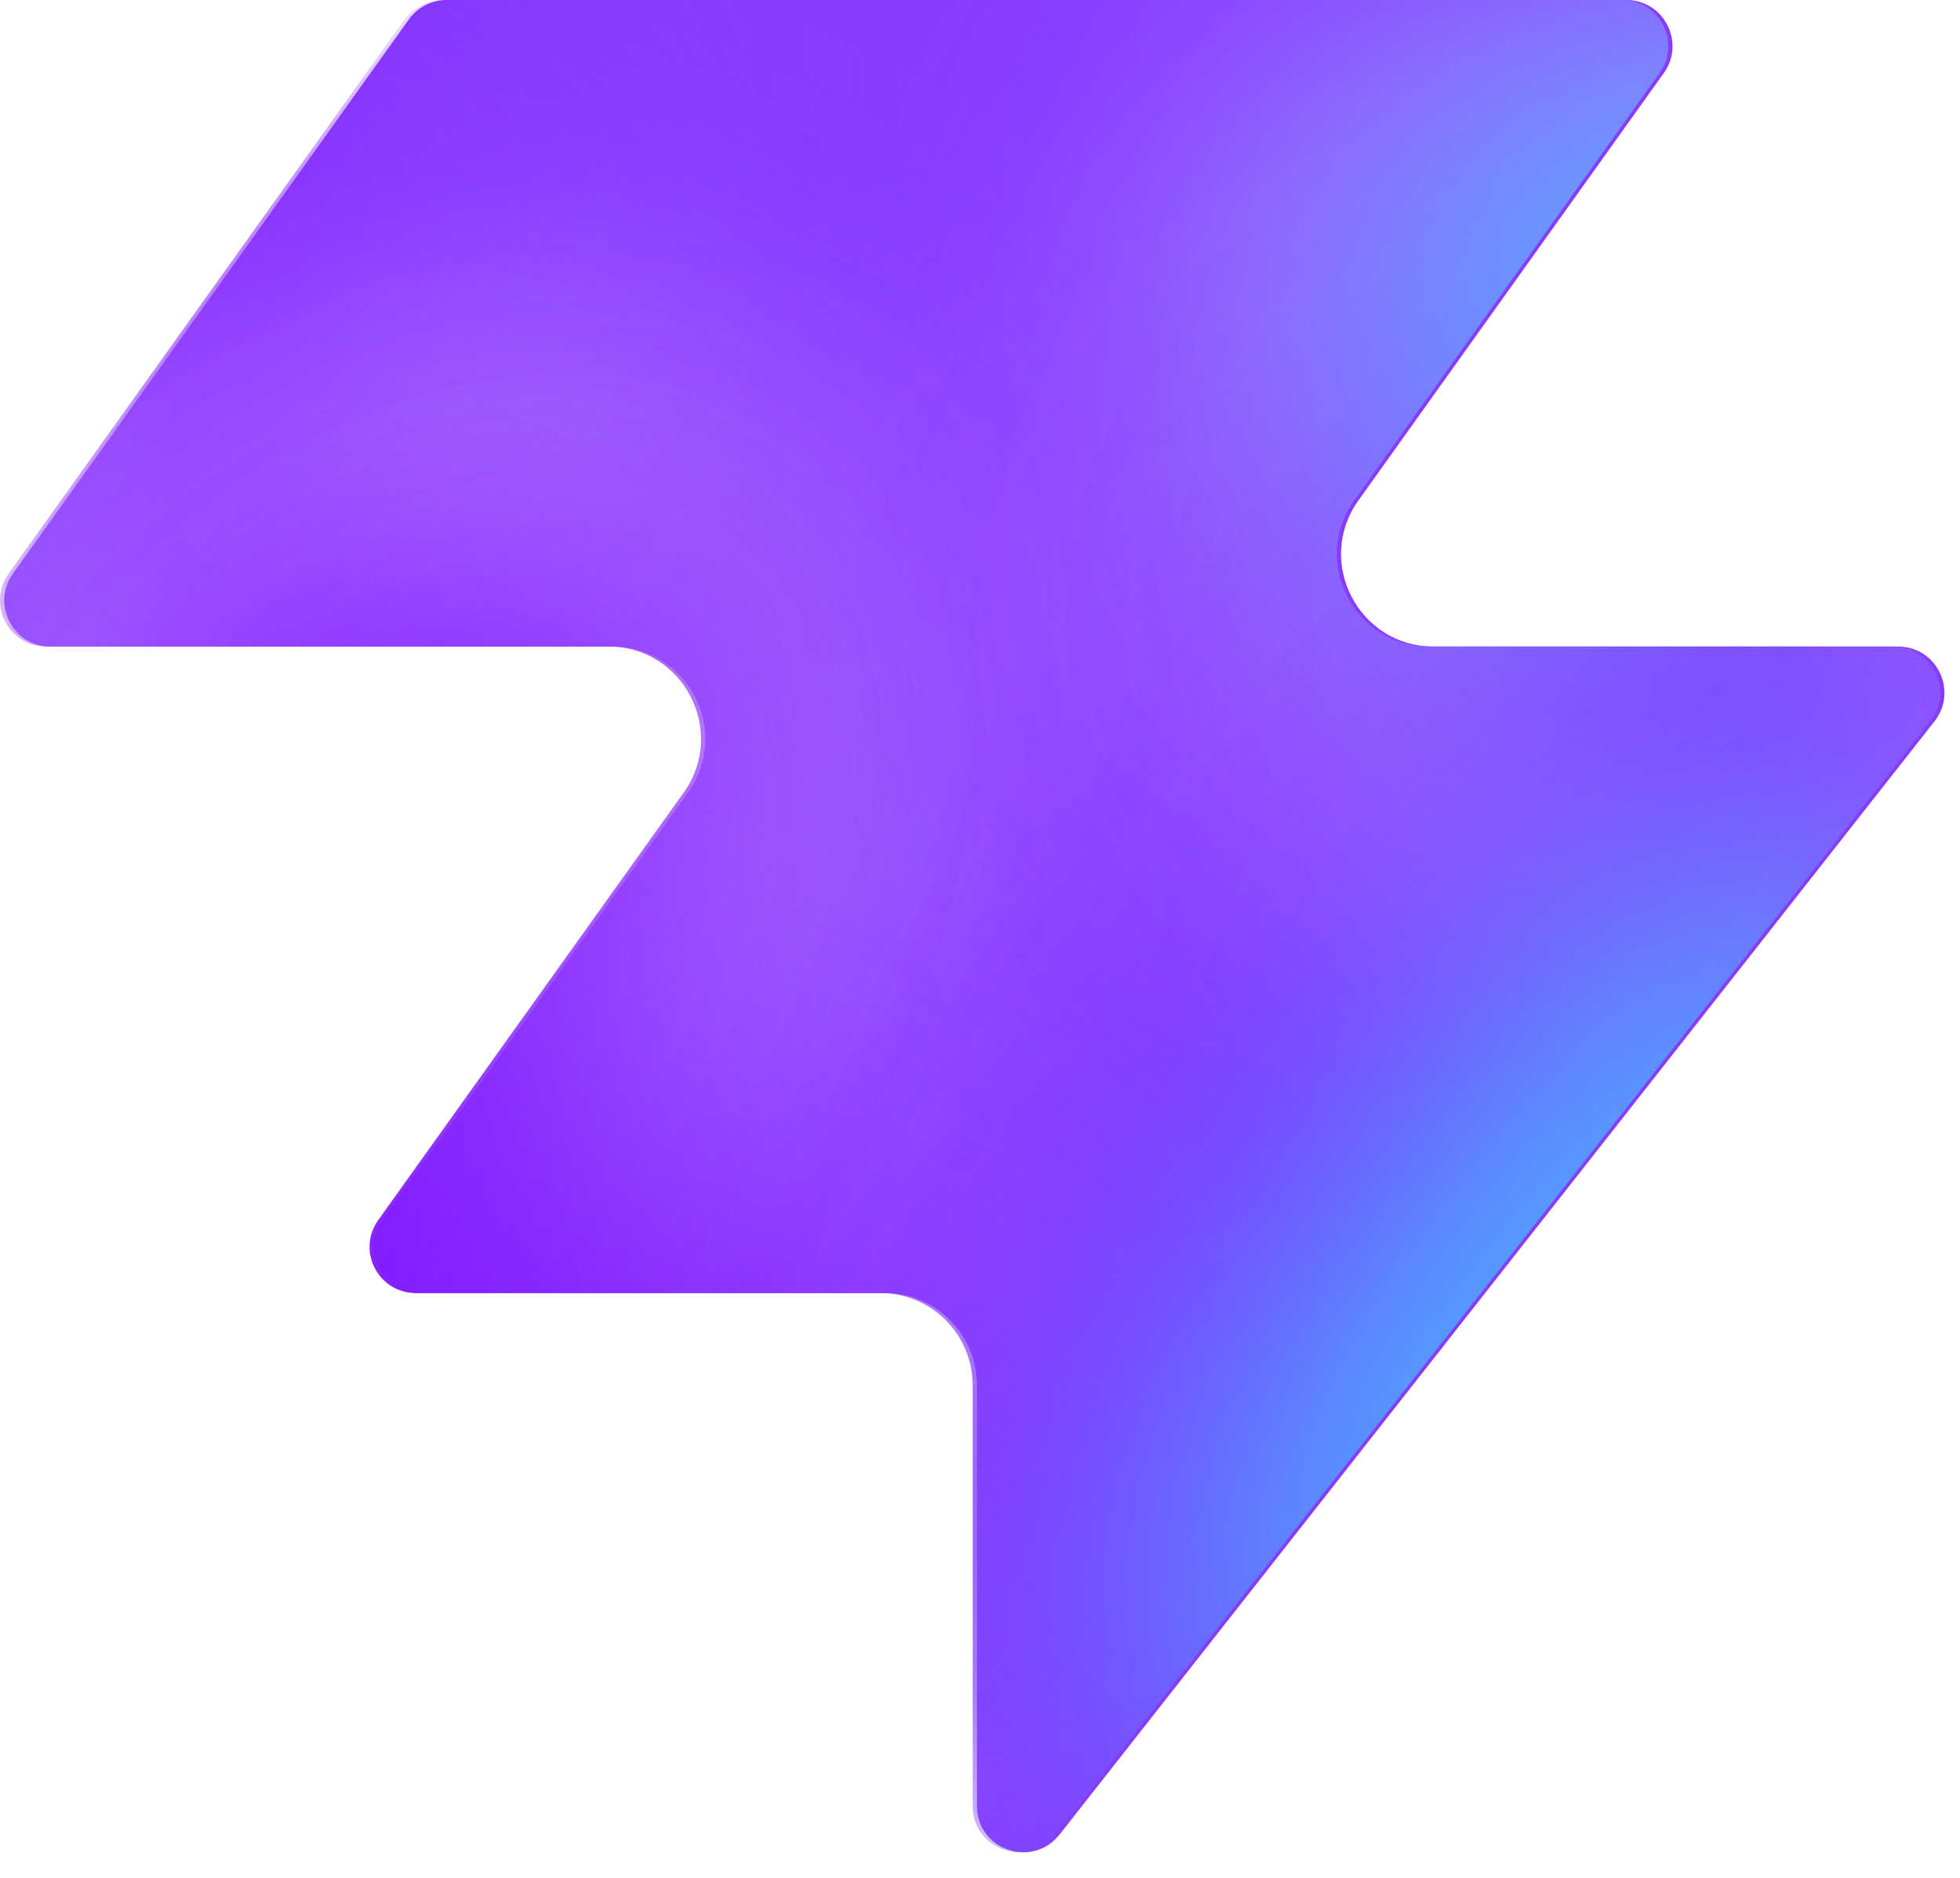
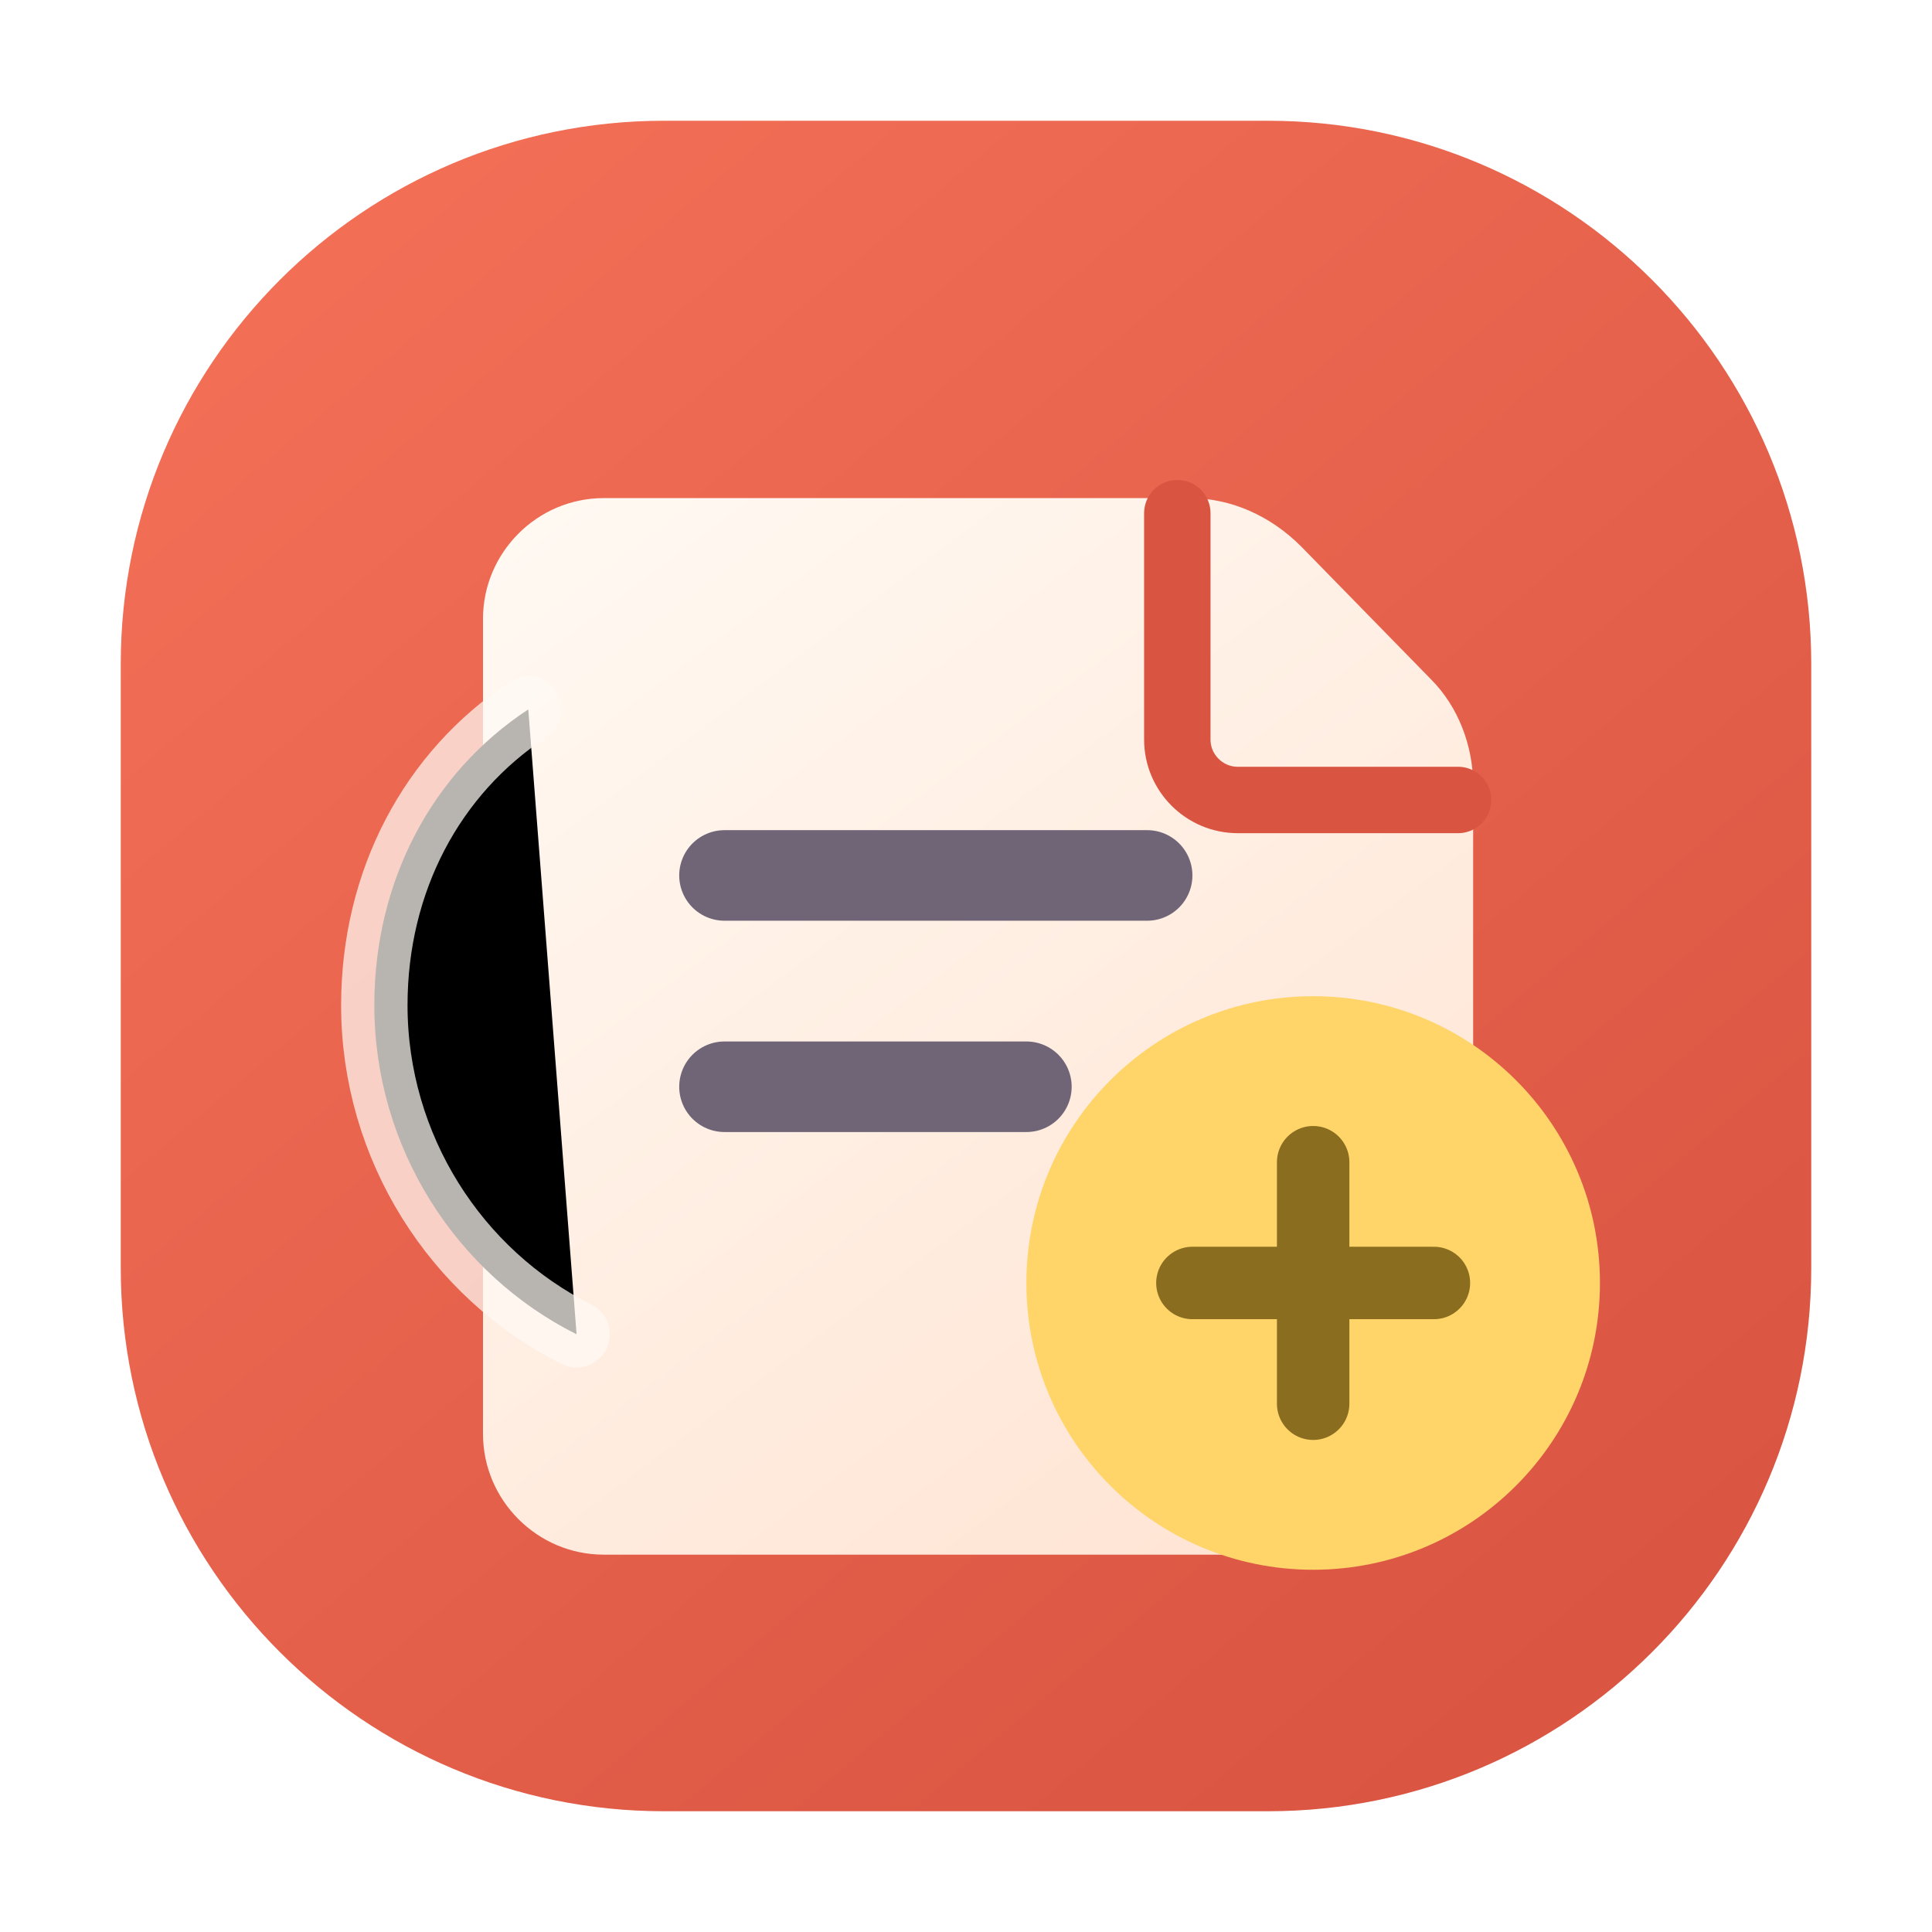
- <svg xmlns="http://www.w3.org/2000/svg" width="48" height="46" fill="none" viewBox="0 0 48 46">
-   <path fill="#863bff" d="M25.946 44.938c-.664.845-2.021.375-2.021-.698V33.937a2.26 2.26 0 0 0-2.262-2.262H10.287c-.92 0-1.456-1.04-.92-1.788l7.48-10.471c1.07-1.497 0-3.578-1.842-3.578H1.237c-.92 0-1.456-1.04-.92-1.788L10.013.474c.214-.297.556-.474.92-.474h28.894c.92 0 1.456 1.04.92 1.788l-7.48 10.471c-1.07 1.498 0 3.579 1.842 3.579h11.377c.943 0 1.473 1.088.89 1.83L25.947 44.94z" style="fill:#863bff;fill:color(display-p3 .525 .23 1);fill-opacity:1" />
-   <mask id="a" width="48" height="46" x="0" y="0" maskUnits="userSpaceOnUse" style="mask-type:alpha">
-     <path fill="#000" d="M25.842 44.938c-.664.844-2.021.375-2.021-.698V33.937a2.26 2.26 0 0 0-2.262-2.262H10.183c-.92 0-1.456-1.04-.92-1.788l7.48-10.471c1.07-1.498 0-3.579-1.842-3.579H1.133c-.92 0-1.456-1.04-.92-1.787L9.91.473c.214-.297.556-.474.92-.474h28.894c.92 0 1.456 1.04.92 1.788l-7.48 10.471c-1.07 1.498 0 3.578 1.842 3.578h11.377c.943 0 1.473 1.088.89 1.832L25.843 44.94z" style="fill:#000;fill-opacity:1" />
-   </mask>
-   <g mask="url(#a)">
-     <g filter="url(#b)">
-       <ellipse cx="5.508" cy="14.704" fill="#ede6ff" rx="5.508" ry="14.704" style="fill:#ede6ff;fill:color(display-p3 .927 .903 1);fill-opacity:1" transform="matrix(.00324 1 1 -.00324 -4.47 31.516)" />
-     </g>
-     <g filter="url(#c)">
-       <ellipse cx="10.399" cy="29.851" fill="#ede6ff" rx="10.399" ry="29.851" style="fill:#ede6ff;fill:color(display-p3 .927 .903 1);fill-opacity:1" transform="matrix(.00324 1 1 -.00324 -39.328 7.883)" />
-     </g>
-     <g filter="url(#d)">
-       <ellipse cx="5.508" cy="30.487" fill="#7e14ff" rx="5.508" ry="30.487" style="fill:#7e14ff;fill:color(display-p3 .492 .077 1);fill-opacity:1" transform="rotate(89.814 -25.913 -14.639)scale(1 -1)" />
-     </g>
-     <g filter="url(#e)">
-       <ellipse cx="5.508" cy="30.599" fill="#7e14ff" rx="5.508" ry="30.599" style="fill:#7e14ff;fill:color(display-p3 .492 .077 1);fill-opacity:1" transform="rotate(89.814 -32.644 -3.334)scale(1 -1)" />
-     </g>
-     <g filter="url(#f)">
-       <ellipse cx="5.508" cy="30.599" fill="#7e14ff" rx="5.508" ry="30.599" style="fill:#7e14ff;fill:color(display-p3 .492 .077 1);fill-opacity:1" transform="matrix(.00324 1 1 -.00324 -34.34 30.47)" />
-     </g>
-     <g filter="url(#g)">
-       <ellipse cx="14.072" cy="22.078" fill="#ede6ff" rx="14.072" ry="22.078" style="fill:#ede6ff;fill:color(display-p3 .927 .903 1);fill-opacity:1" transform="rotate(93.35 24.506 48.493)scale(-1 1)" />
-     </g>
-     <g filter="url(#h)">
-       <ellipse cx="3.47" cy="21.501" fill="#7e14ff" rx="3.47" ry="21.501" style="fill:#7e14ff;fill:color(display-p3 .492 .077 1);fill-opacity:1" transform="rotate(89.009 28.708 47.59)scale(-1 1)" />
-     </g>
-     <g filter="url(#i)">
-       <ellipse cx="3.47" cy="21.501" fill="#7e14ff" rx="3.47" ry="21.501" style="fill:#7e14ff;fill:color(display-p3 .492 .077 1);fill-opacity:1" transform="rotate(89.009 28.708 47.59)scale(-1 1)" />
-     </g>
-     <g filter="url(#j)">
-       <ellipse cx=".387" cy="8.972" fill="#7e14ff" rx="4.407" ry="29.108" style="fill:#7e14ff;fill:color(display-p3 .492 .077 1);fill-opacity:1" transform="rotate(39.51 .387 8.972)" />
-     </g>
-     <g filter="url(#k)">
-       <ellipse cx="47.523" cy="-6.092" fill="#7e14ff" rx="4.407" ry="29.108" style="fill:#7e14ff;fill:color(display-p3 .492 .077 1);fill-opacity:1" transform="rotate(37.892 47.523 -6.092)" />
-     </g>
-     <g filter="url(#l)">
-       <ellipse cx="41.412" cy="6.333" fill="#47bfff" rx="5.971" ry="9.665" style="fill:#47bfff;fill:color(display-p3 .28 .748 1);fill-opacity:1" transform="rotate(37.892 41.412 6.333)" />
-     </g>
-     <g filter="url(#m)">
-       <ellipse cx="-1.879" cy="38.332" fill="#7e14ff" rx="4.407" ry="29.108" style="fill:#7e14ff;fill:color(display-p3 .492 .077 1);fill-opacity:1" transform="rotate(37.892 -1.88 38.332)" />
-     </g>
-     <g filter="url(#n)">
-       <ellipse cx="-1.879" cy="38.332" fill="#7e14ff" rx="4.407" ry="29.108" style="fill:#7e14ff;fill:color(display-p3 .492 .077 1);fill-opacity:1" transform="rotate(37.892 -1.88 38.332)" />
-     </g>
-     <g filter="url(#o)">
-       <ellipse cx="35.651" cy="29.907" fill="#7e14ff" rx="4.407" ry="29.108" style="fill:#7e14ff;fill:color(display-p3 .492 .077 1);fill-opacity:1" transform="rotate(37.892 35.651 29.907)" />
-     </g>
-     <g filter="url(#p)">
-       <ellipse cx="38.418" cy="32.4" fill="#47bfff" rx="5.971" ry="15.297" style="fill:#47bfff;fill:color(display-p3 .28 .748 1);fill-opacity:1" transform="rotate(37.892 38.418 32.4)" />
-     </g>
-   </g>
+ <svg xmlns="http://www.w3.org/2000/svg" viewBox="0 0 64 64" role="img" aria-label="Loan Tracker">
  <defs>
-     <filter id="b" width="60.045" height="41.654" x="-19.77" y="16.149" color-interpolation-filters="sRGB" filterUnits="userSpaceOnUse">
-       <feFlood flood-opacity="0" result="BackgroundImageFix" />
-       <feBlend in="SourceGraphic" in2="BackgroundImageFix" result="shape" />
-       <feGaussianBlur result="effect1_foregroundBlur_2002_17158" stdDeviation="7.659" />
-     </filter>
-     <filter id="c" width="90.34" height="51.437" x="-54.613" y="-7.533" color-interpolation-filters="sRGB" filterUnits="userSpaceOnUse">
-       <feFlood flood-opacity="0" result="BackgroundImageFix" />
-       <feBlend in="SourceGraphic" in2="BackgroundImageFix" result="shape" />
-       <feGaussianBlur result="effect1_foregroundBlur_2002_17158" stdDeviation="7.659" />
-     </filter>
-     <filter id="d" width="79.355" height="29.4" x="-49.64" y="2.03" color-interpolation-filters="sRGB" filterUnits="userSpaceOnUse">
-       <feFlood flood-opacity="0" result="BackgroundImageFix" />
-       <feBlend in="SourceGraphic" in2="BackgroundImageFix" result="shape" />
-       <feGaussianBlur result="effect1_foregroundBlur_2002_17158" stdDeviation="4.596" />
-     </filter>
-     <filter id="e" width="79.579" height="29.4" x="-45.045" y="20.029" color-interpolation-filters="sRGB" filterUnits="userSpaceOnUse">
-       <feFlood flood-opacity="0" result="BackgroundImageFix" />
-       <feBlend in="SourceGraphic" in2="BackgroundImageFix" result="shape" />
-       <feGaussianBlur result="effect1_foregroundBlur_2002_17158" stdDeviation="4.596" />
-     </filter>
-     <filter id="f" width="79.579" height="29.4" x="-43.513" y="21.178" color-interpolation-filters="sRGB" filterUnits="userSpaceOnUse">
-       <feFlood flood-opacity="0" result="BackgroundImageFix" />
-       <feBlend in="SourceGraphic" in2="BackgroundImageFix" result="shape" />
-       <feGaussianBlur result="effect1_foregroundBlur_2002_17158" stdDeviation="4.596" />
-     </filter>
-     <filter id="g" width="74.749" height="58.852" x="15.756" y="-17.901" color-interpolation-filters="sRGB" filterUnits="userSpaceOnUse">
-       <feFlood flood-opacity="0" result="BackgroundImageFix" />
-       <feBlend in="SourceGraphic" in2="BackgroundImageFix" result="shape" />
-       <feGaussianBlur result="effect1_foregroundBlur_2002_17158" stdDeviation="7.659" />
-     </filter>
-     <filter id="h" width="61.377" height="25.362" x="23.548" y="2.284" color-interpolation-filters="sRGB" filterUnits="userSpaceOnUse">
-       <feFlood flood-opacity="0" result="BackgroundImageFix" />
-       <feBlend in="SourceGraphic" in2="BackgroundImageFix" result="shape" />
-       <feGaussianBlur result="effect1_foregroundBlur_2002_17158" stdDeviation="4.596" />
-     </filter>
-     <filter id="i" width="61.377" height="25.362" x="23.548" y="2.284" color-interpolation-filters="sRGB" filterUnits="userSpaceOnUse">
-       <feFlood flood-opacity="0" result="BackgroundImageFix" />
-       <feBlend in="SourceGraphic" in2="BackgroundImageFix" result="shape" />
-       <feGaussianBlur result="effect1_foregroundBlur_2002_17158" stdDeviation="4.596" />
-     </filter>
-     <filter id="j" width="56.045" height="63.649" x="-27.636" y="-22.853" color-interpolation-filters="sRGB" filterUnits="userSpaceOnUse">
-       <feFlood flood-opacity="0" result="BackgroundImageFix" />
-       <feBlend in="SourceGraphic" in2="BackgroundImageFix" result="shape" />
-       <feGaussianBlur result="effect1_foregroundBlur_2002_17158" stdDeviation="4.596" />
-     </filter>
-     <filter id="k" width="54.814" height="64.646" x="20.116" y="-38.415" color-interpolation-filters="sRGB" filterUnits="userSpaceOnUse">
-       <feFlood flood-opacity="0" result="BackgroundImageFix" />
-       <feBlend in="SourceGraphic" in2="BackgroundImageFix" result="shape" />
-       <feGaussianBlur result="effect1_foregroundBlur_2002_17158" stdDeviation="4.596" />
-     </filter>
-     <filter id="l" width="33.541" height="35.313" x="24.641" y="-11.323" color-interpolation-filters="sRGB" filterUnits="userSpaceOnUse">
-       <feFlood flood-opacity="0" result="BackgroundImageFix" />
-       <feBlend in="SourceGraphic" in2="BackgroundImageFix" result="shape" />
-       <feGaussianBlur result="effect1_foregroundBlur_2002_17158" stdDeviation="4.596" />
-     </filter>
-     <filter id="m" width="54.814" height="64.646" x="-29.286" y="6.009" color-interpolation-filters="sRGB" filterUnits="userSpaceOnUse">
-       <feFlood flood-opacity="0" result="BackgroundImageFix" />
-       <feBlend in="SourceGraphic" in2="BackgroundImageFix" result="shape" />
-       <feGaussianBlur result="effect1_foregroundBlur_2002_17158" stdDeviation="4.596" />
-     </filter>
-     <filter id="n" width="54.814" height="64.646" x="-29.286" y="6.009" color-interpolation-filters="sRGB" filterUnits="userSpaceOnUse">
-       <feFlood flood-opacity="0" result="BackgroundImageFix" />
-       <feBlend in="SourceGraphic" in2="BackgroundImageFix" result="shape" />
-       <feGaussianBlur result="effect1_foregroundBlur_2002_17158" stdDeviation="4.596" />
-     </filter>
-     <filter id="o" width="54.814" height="64.646" x="8.244" y="-2.416" color-interpolation-filters="sRGB" filterUnits="userSpaceOnUse">
-       <feFlood flood-opacity="0" result="BackgroundImageFix" />
-       <feBlend in="SourceGraphic" in2="BackgroundImageFix" result="shape" />
-       <feGaussianBlur result="effect1_foregroundBlur_2002_17158" stdDeviation="4.596" />
-     </filter>
-     <filter id="p" width="39.409" height="43.623" x="18.713" y="10.588" color-interpolation-filters="sRGB" filterUnits="userSpaceOnUse">
-       <feFlood flood-opacity="0" result="BackgroundImageFix" />
-       <feBlend in="SourceGraphic" in2="BackgroundImageFix" result="shape" />
-       <feGaussianBlur result="effect1_foregroundBlur_2002_17158" stdDeviation="4.596" />
-     </filter>
+     <linearGradient id="mark" x1="10" y1="6" x2="54" y2="58" gradientUnits="userSpaceOnUse">
+       <stop stop-color="#f36f56" />
+       <stop offset="1" stop-color="#d95441" />
+     </linearGradient>
+     <linearGradient id="paper" x1="18" y1="14" x2="45" y2="50" gradientUnits="userSpaceOnUse">
+       <stop stop-color="#fffaf4" />
+       <stop offset="1" stop-color="#ffe4d3" />
+     </linearGradient>
  </defs>
+   <rect x="4" y="4" width="56" height="56" rx="18" fill="url(#mark)" />
+   <path d="M20 16.5h19.4c1.4 0 2.7.6 3.7 1.6l4.3 4.4c.9.9 1.4 2.2 1.4 3.5v21.5c0 2.2-1.8 4-4 4H20c-2.2 0-4-1.8-4-4v-27c0-2.2 1.8-4 4-4Z" fill="url(#paper)" />
+   <path d="M39 17v7.5c0 1.1.9 2 2 2h7.3" fill="none" stroke="#d95441" stroke-width="2.2" stroke-linecap="round" />
+   <path d="M24 29h14M24 36h10" stroke="#6f6577" stroke-width="3" stroke-linecap="round" />
+   <circle cx="43.5" cy="42.5" r="9.5" fill="#ffd56a" />
+   <path d="M39.5 42.5h8M43.5 38.5v8" stroke="#8a6d1f" stroke-width="2.4" stroke-linecap="round" />
+   <path d="M17.5 23.5c-3.2 2.1-5.1 5.7-5.1 9.8 0 4.7 2.7 8.9 6.7 10.9" stroke="#fffaf4" stroke-opacity=".72" stroke-width="2.2" stroke-linecap="round" />
</svg>
